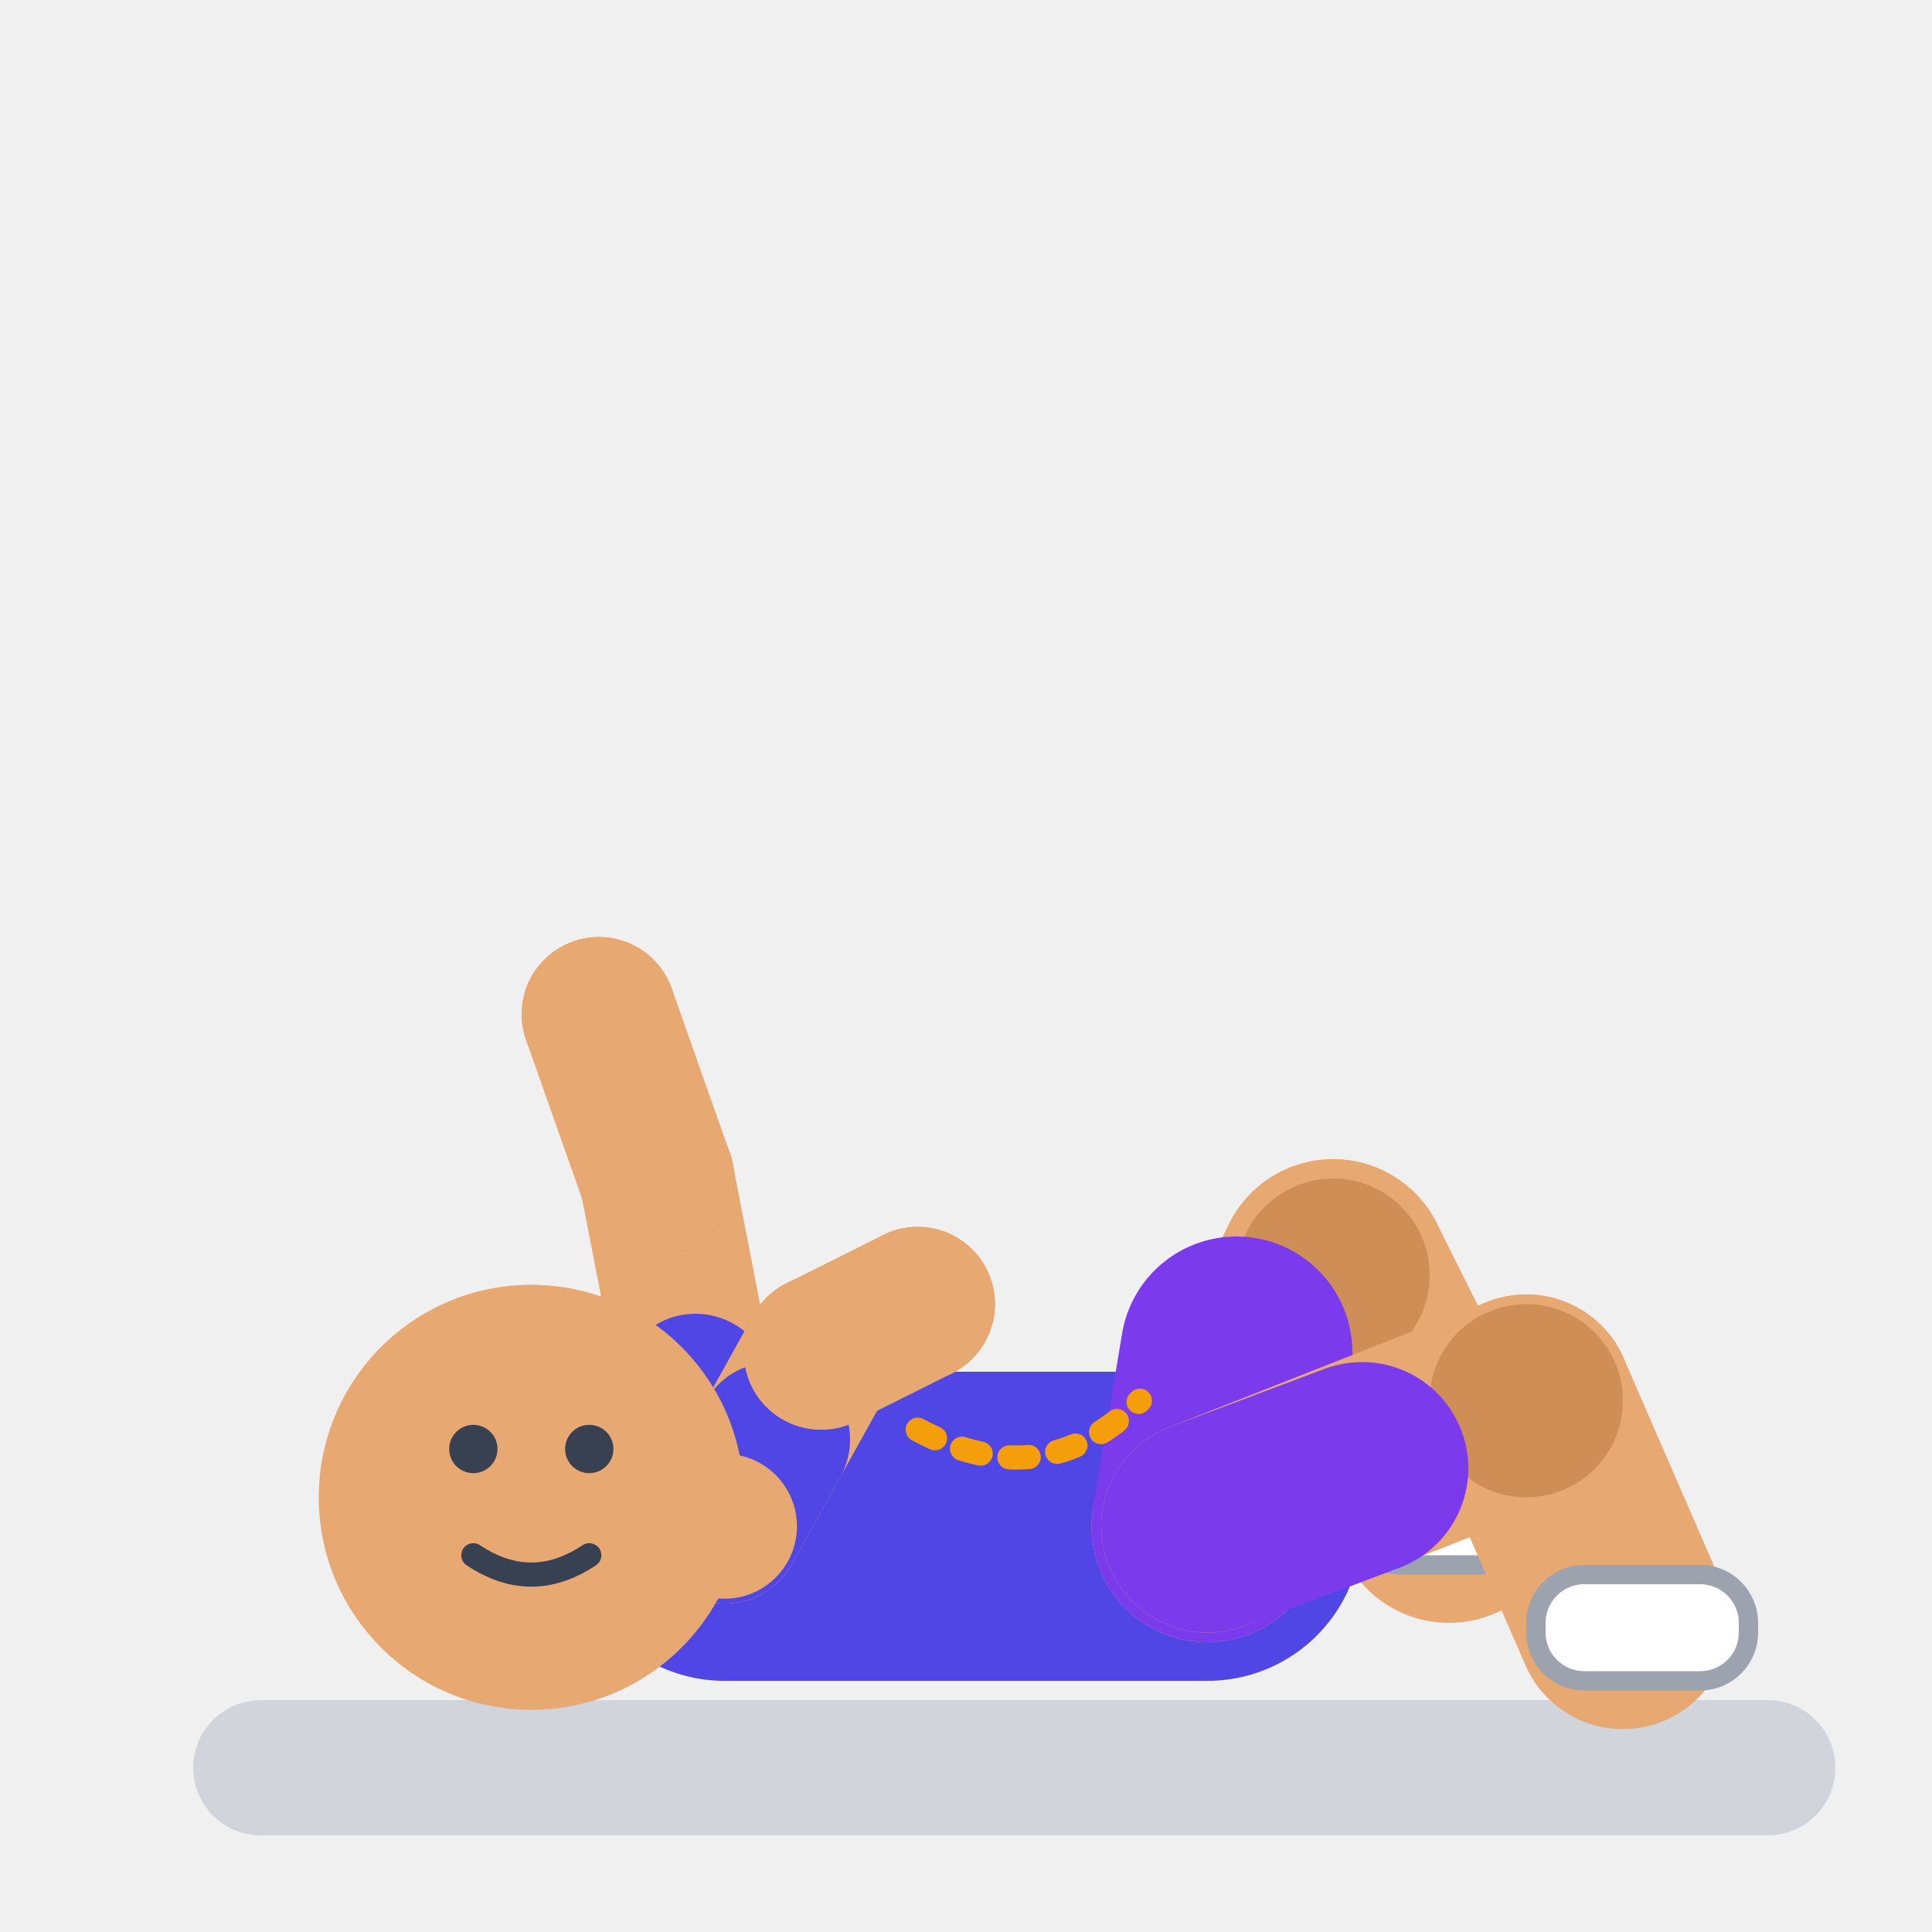
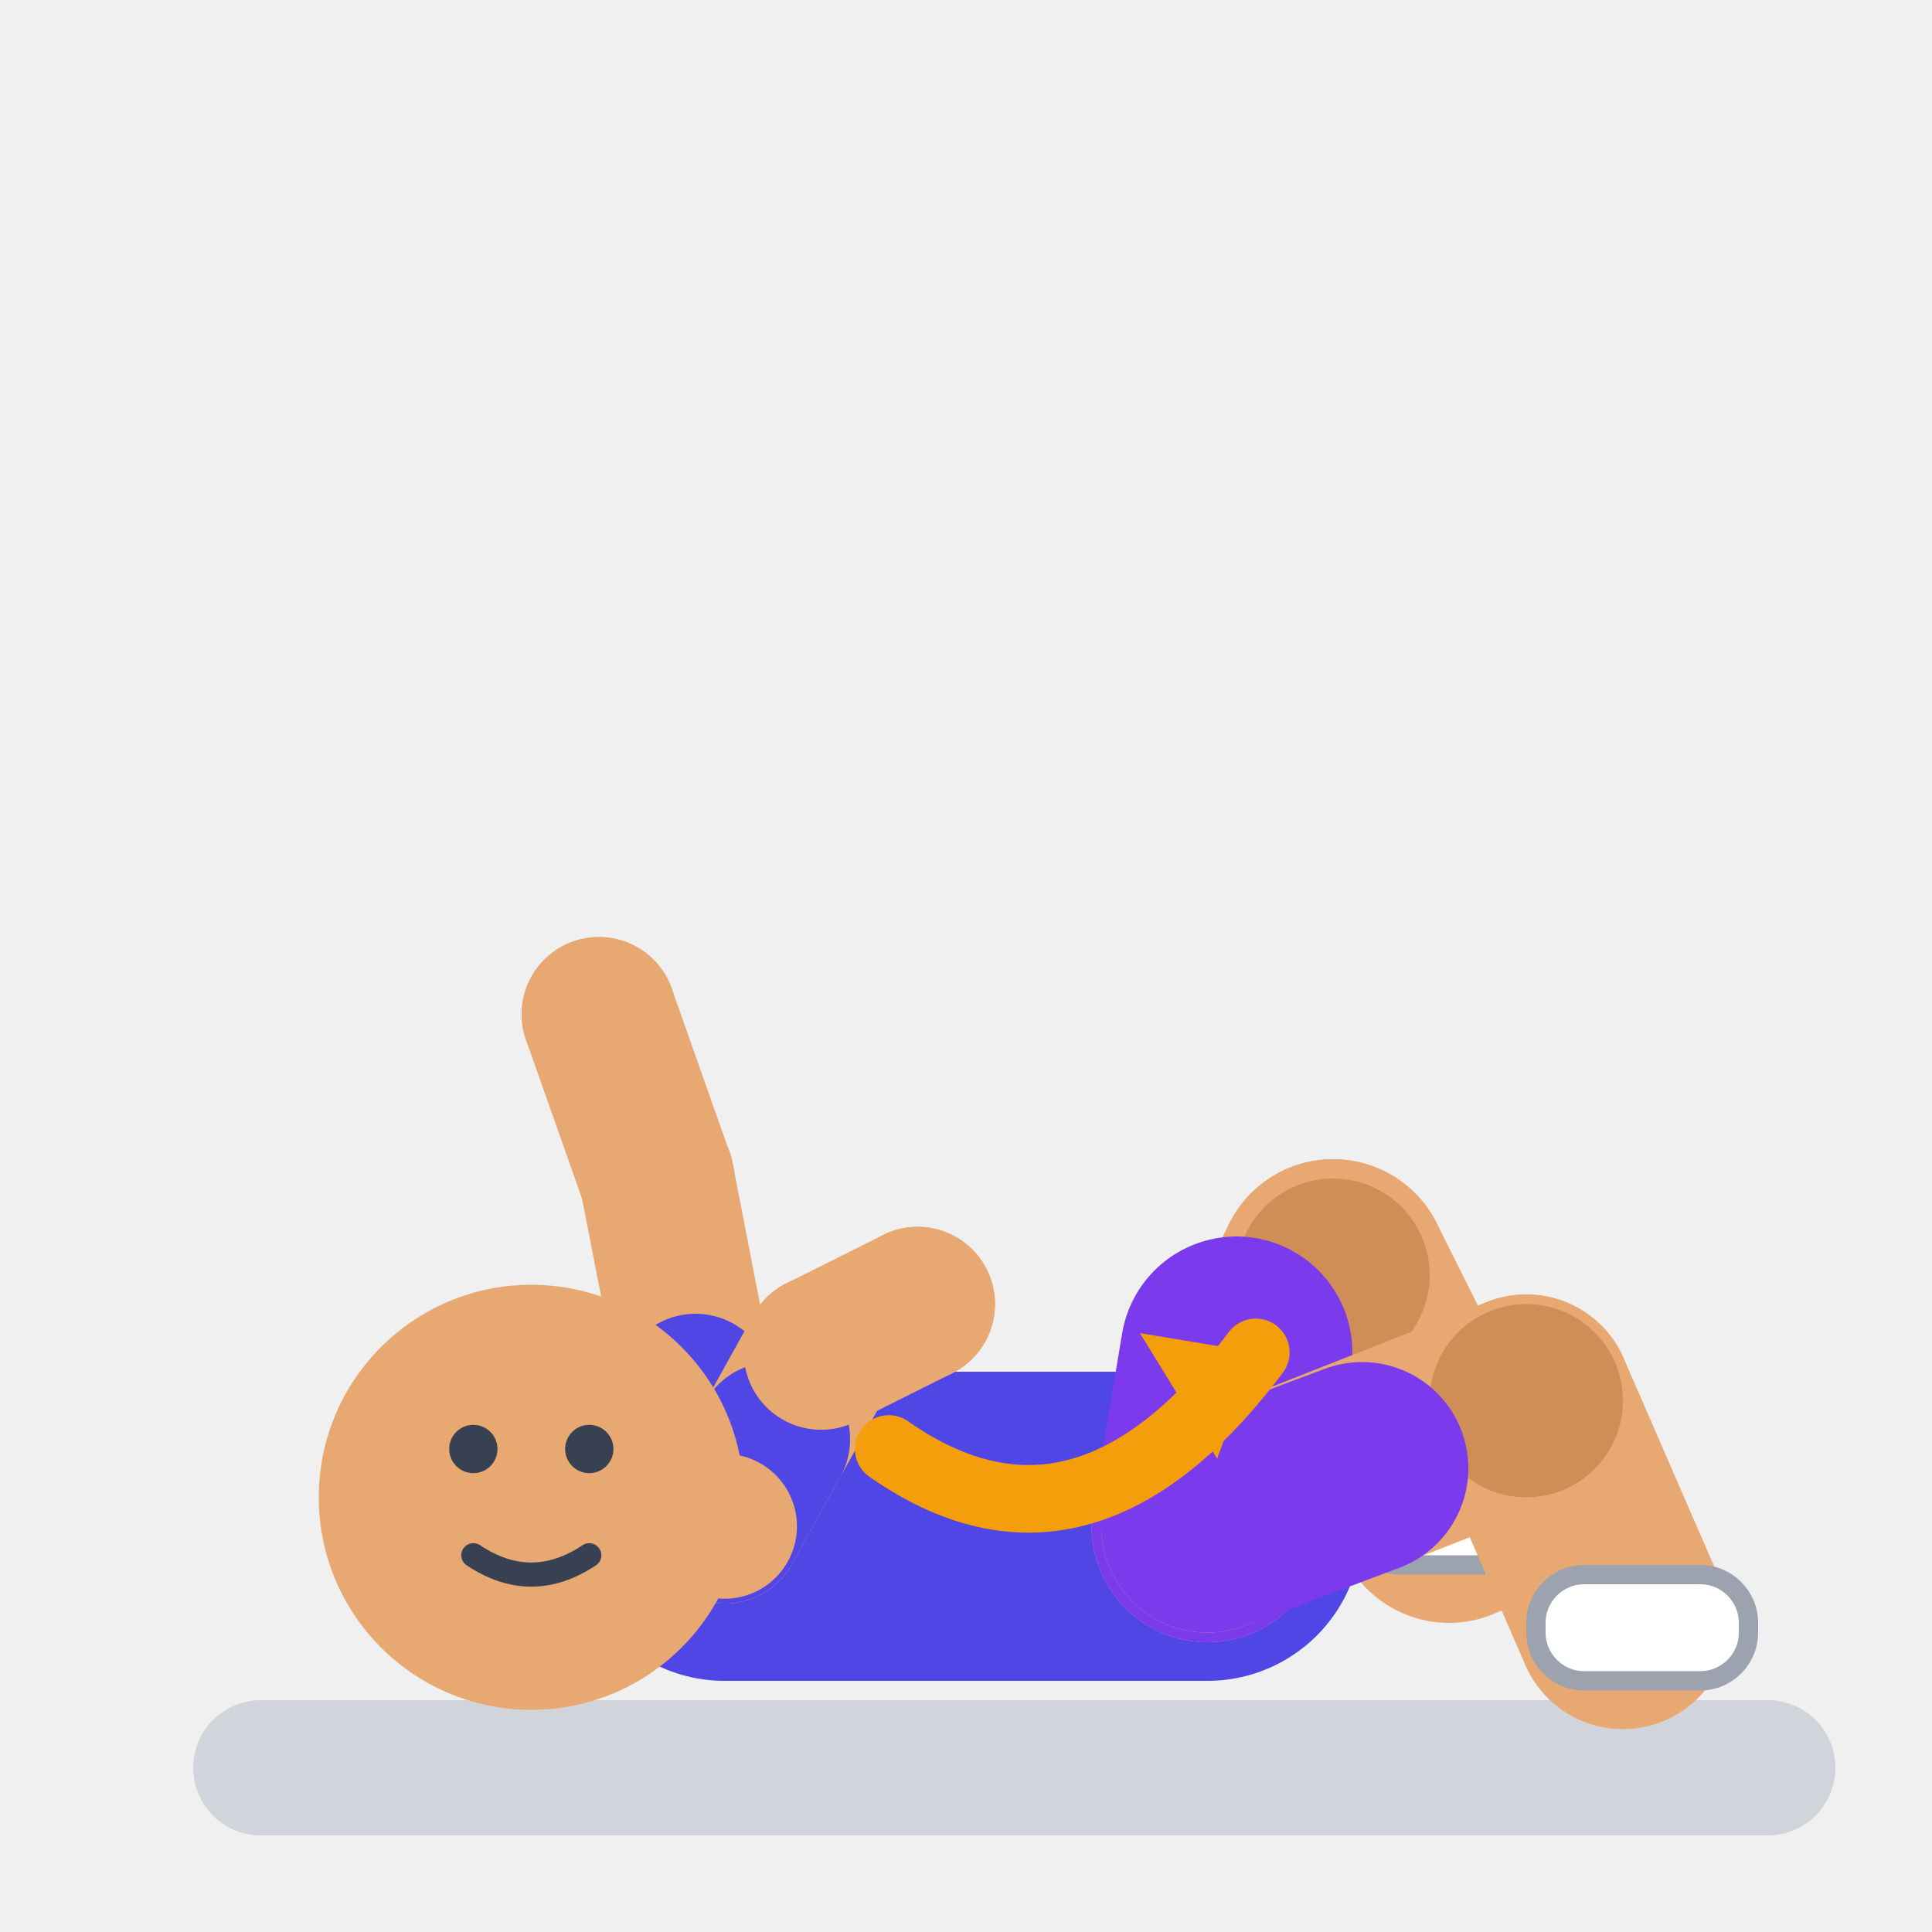
<svg xmlns="http://www.w3.org/2000/svg" viewBox="0 0 200 200" width="200" height="200">
  <rect x="20" y="176" width="170" height="14" rx="7" fill="#D1D5DB" />
  <line x1="75" y1="158" x2="125" y2="158" stroke="#4F46E5" stroke-width="32" stroke-linecap="round" />
  <line x1="125" y1="158" x2="138" y2="132" stroke="#E8A872" stroke-width="24" stroke-linecap="round" />
  <line x1="138" y1="132" x2="150" y2="156" stroke="#E8A872" stroke-width="24" stroke-linecap="round" />
  <circle cx="138" cy="132" r="10" fill="#CF8E55" />
  <line x1="125" y1="158" x2="128" y2="140" stroke="#7C3AED" stroke-width="24" stroke-linecap="round" />
  <rect x="139" y="150" width="22" height="12" rx="6" fill="#FFFFFF" stroke="#9CA3AF" stroke-width="2" />
  <line x1="125" y1="158" x2="158" y2="145" stroke="#E8A872" stroke-width="22" stroke-linecap="round" />
  <line x1="158" y1="145" x2="168" y2="168" stroke="#E8A872" stroke-width="22" stroke-linecap="round" />
  <circle cx="158" cy="145" r="10" fill="#CF8E55" />
  <line x1="125" y1="158" x2="141" y2="152" stroke="#7C3AED" stroke-width="22" stroke-linecap="round" />
  <rect x="159" y="163" width="22" height="11" rx="5" fill="#FFFFFF" stroke="#9CA3AF" stroke-width="2" />
  <line x1="75" y1="158" x2="68" y2="122" stroke="#E8A872" stroke-width="16" stroke-linecap="round" />
  <line x1="75" y1="158" x2="72" y2="144" stroke="#4F46E5" stroke-width="16" stroke-linecap="round" />
  <circle cx="68" cy="122" r="8" fill="#CF8E55" />
  <line x1="68" y1="122" x2="62" y2="105" stroke="#E8A872" stroke-width="16" stroke-linecap="round" />
  <circle cx="62" cy="105" r="8" fill="#E8A872" />
  <line x1="75" y1="158" x2="85" y2="140" stroke="#E8A872" stroke-width="16" stroke-linecap="round" />
  <line x1="75" y1="158" x2="80" y2="149" stroke="#4F46E5" stroke-width="16" stroke-linecap="round" />
  <circle cx="85" cy="140" r="8" fill="#CF8E55" />
  <line x1="85" y1="140" x2="95" y2="135" stroke="#E8A872" stroke-width="16" stroke-linecap="round" />
  <circle cx="95" cy="135" r="8" fill="#E8A872" />
  <line x1="75" y1="158" x2="66" y2="156" stroke="#E8A872" stroke-width="15" stroke-linecap="round" />
  <circle cx="55" cy="155" r="22" fill="#E8A872" />
  <circle cx="49" cy="150" r="2.5" fill="#374151" />
  <circle cx="61" cy="150" r="2.5" fill="#374151" />
  <path d="M49,161 Q55,165 61,161" stroke="#374151" stroke-width="2.5" fill="none" stroke-linecap="round" />
-   <path d="M95,148 Q108,155 118,145" stroke="#F59E0B" stroke-width="2.5" fill="none" stroke-linecap="round" stroke-dasharray="2,3" />
+   <path d="M92,150 Q112,164 130,140" stroke="#F59E0B" stroke-width="7" fill="none" stroke-linecap="round" />
+   <polygon points="130,140 118,138 126,151" fill="#F59E0B" />
</svg>
